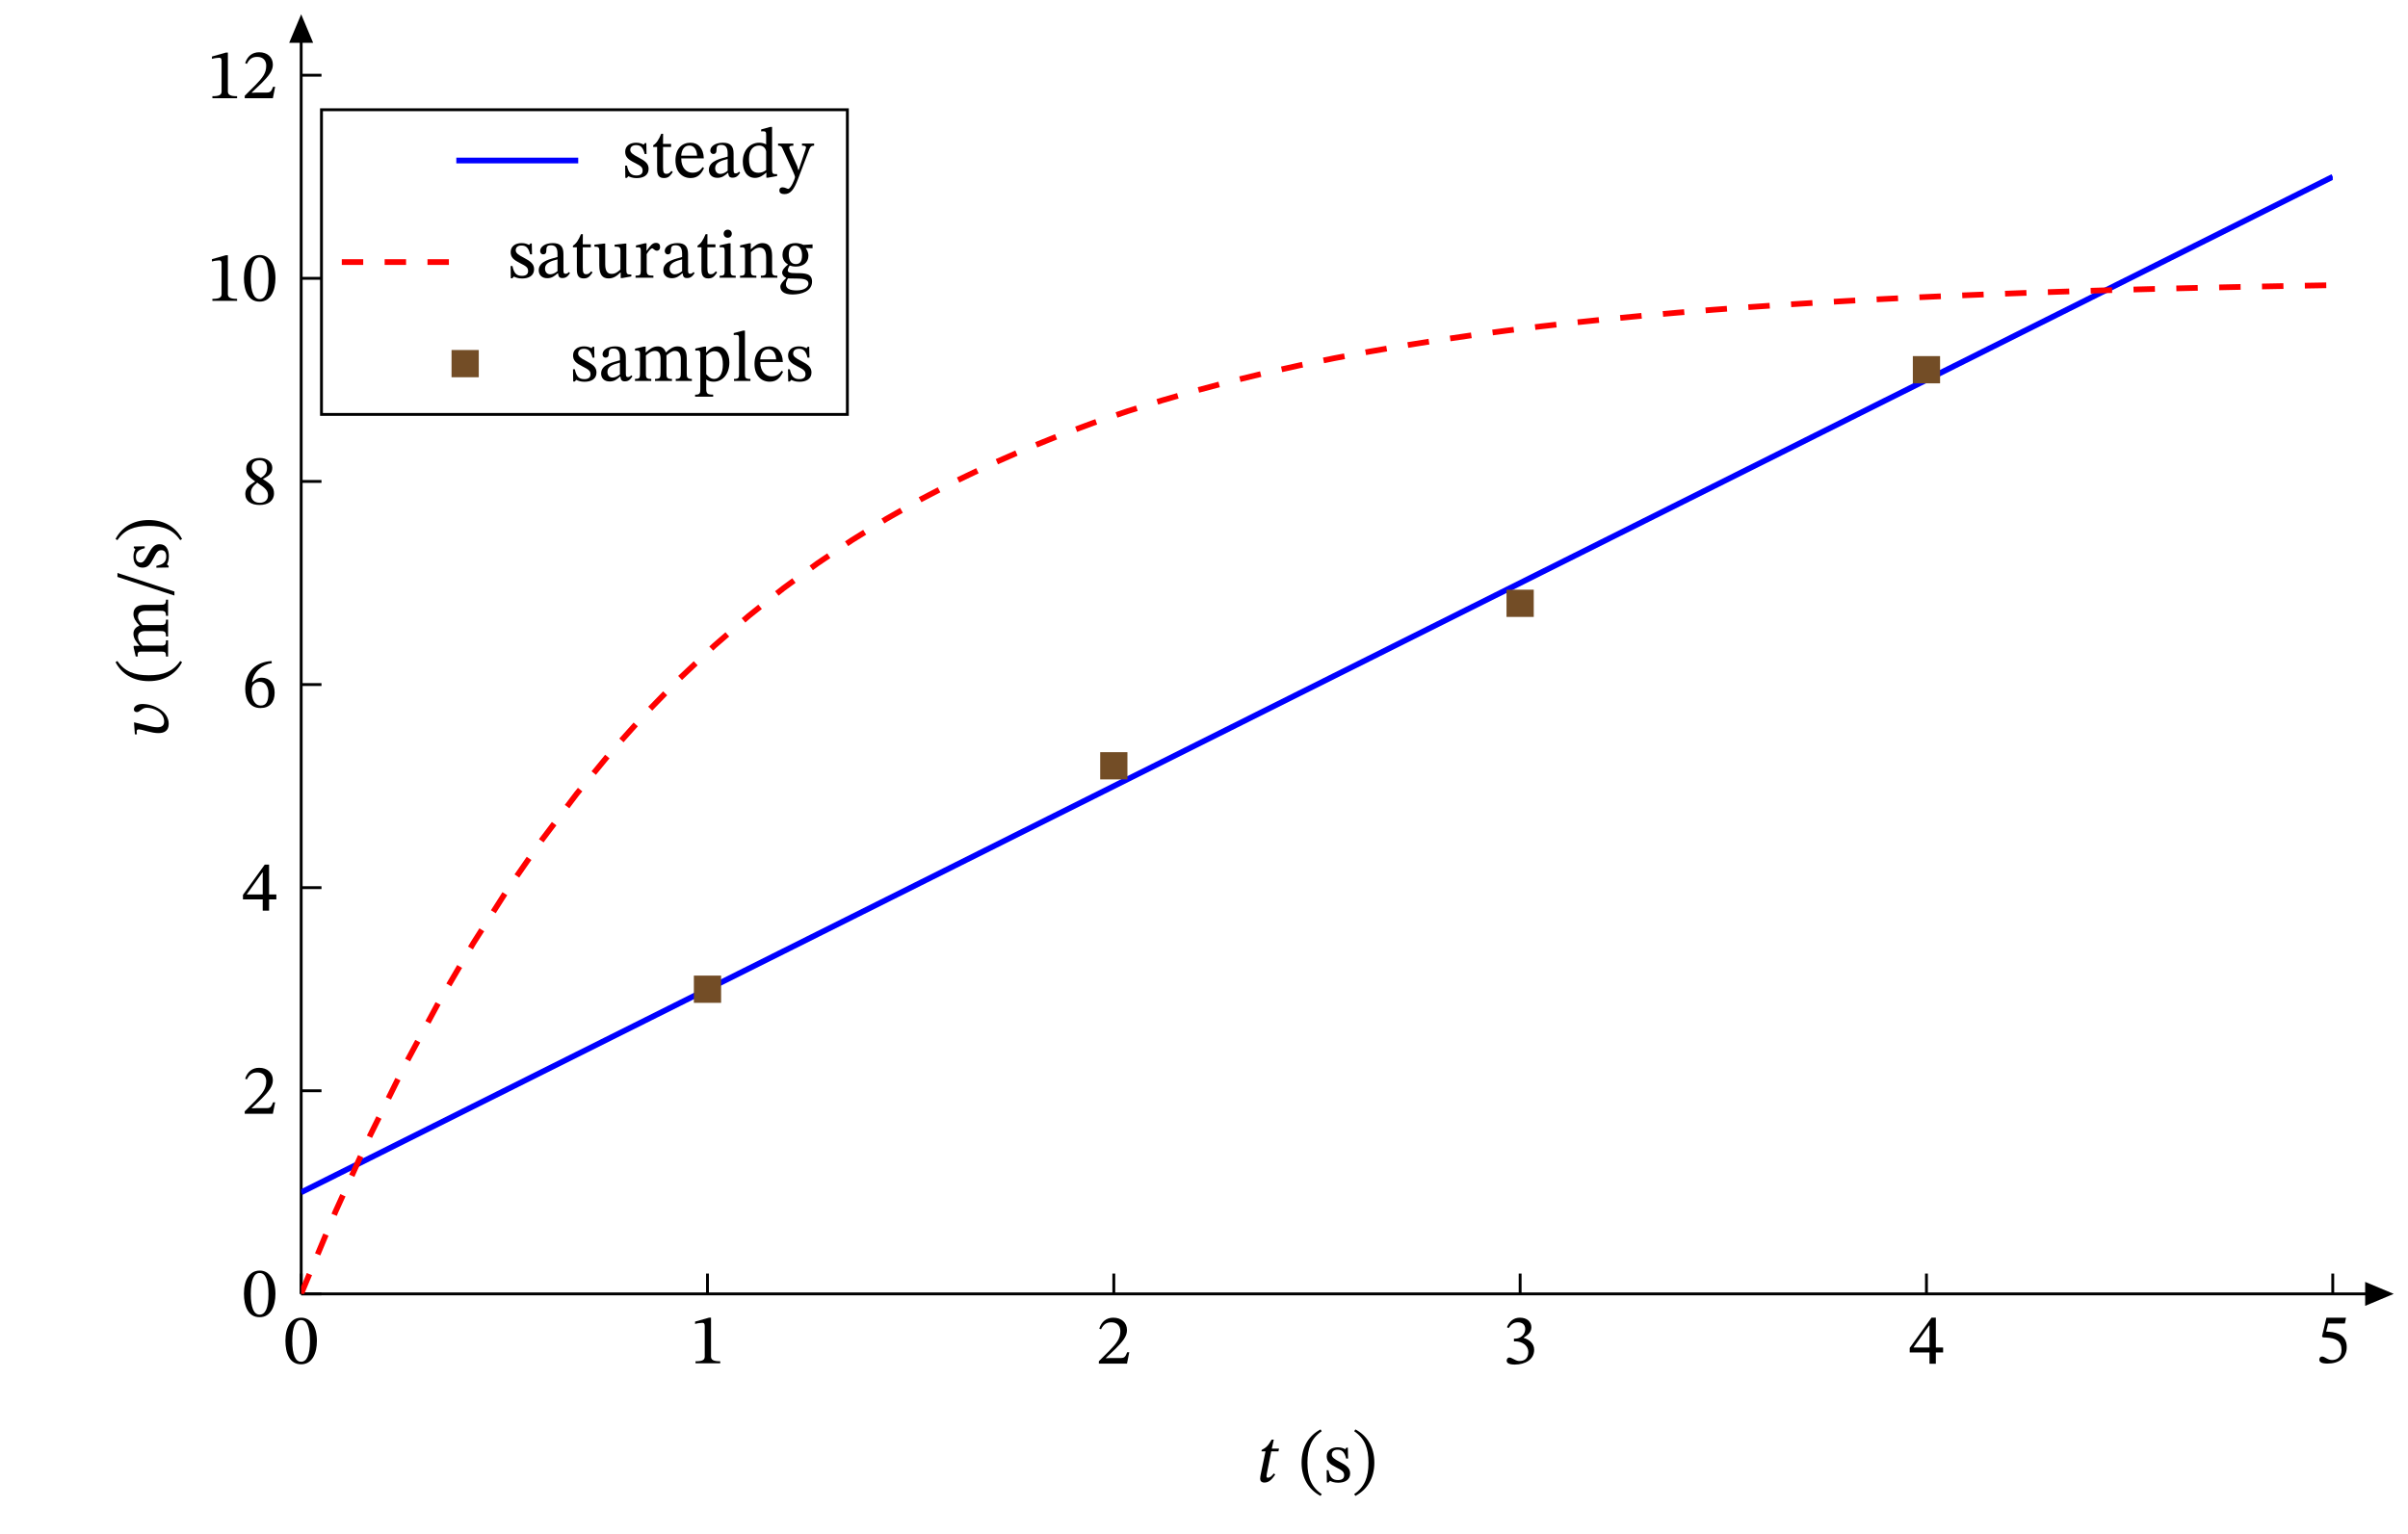
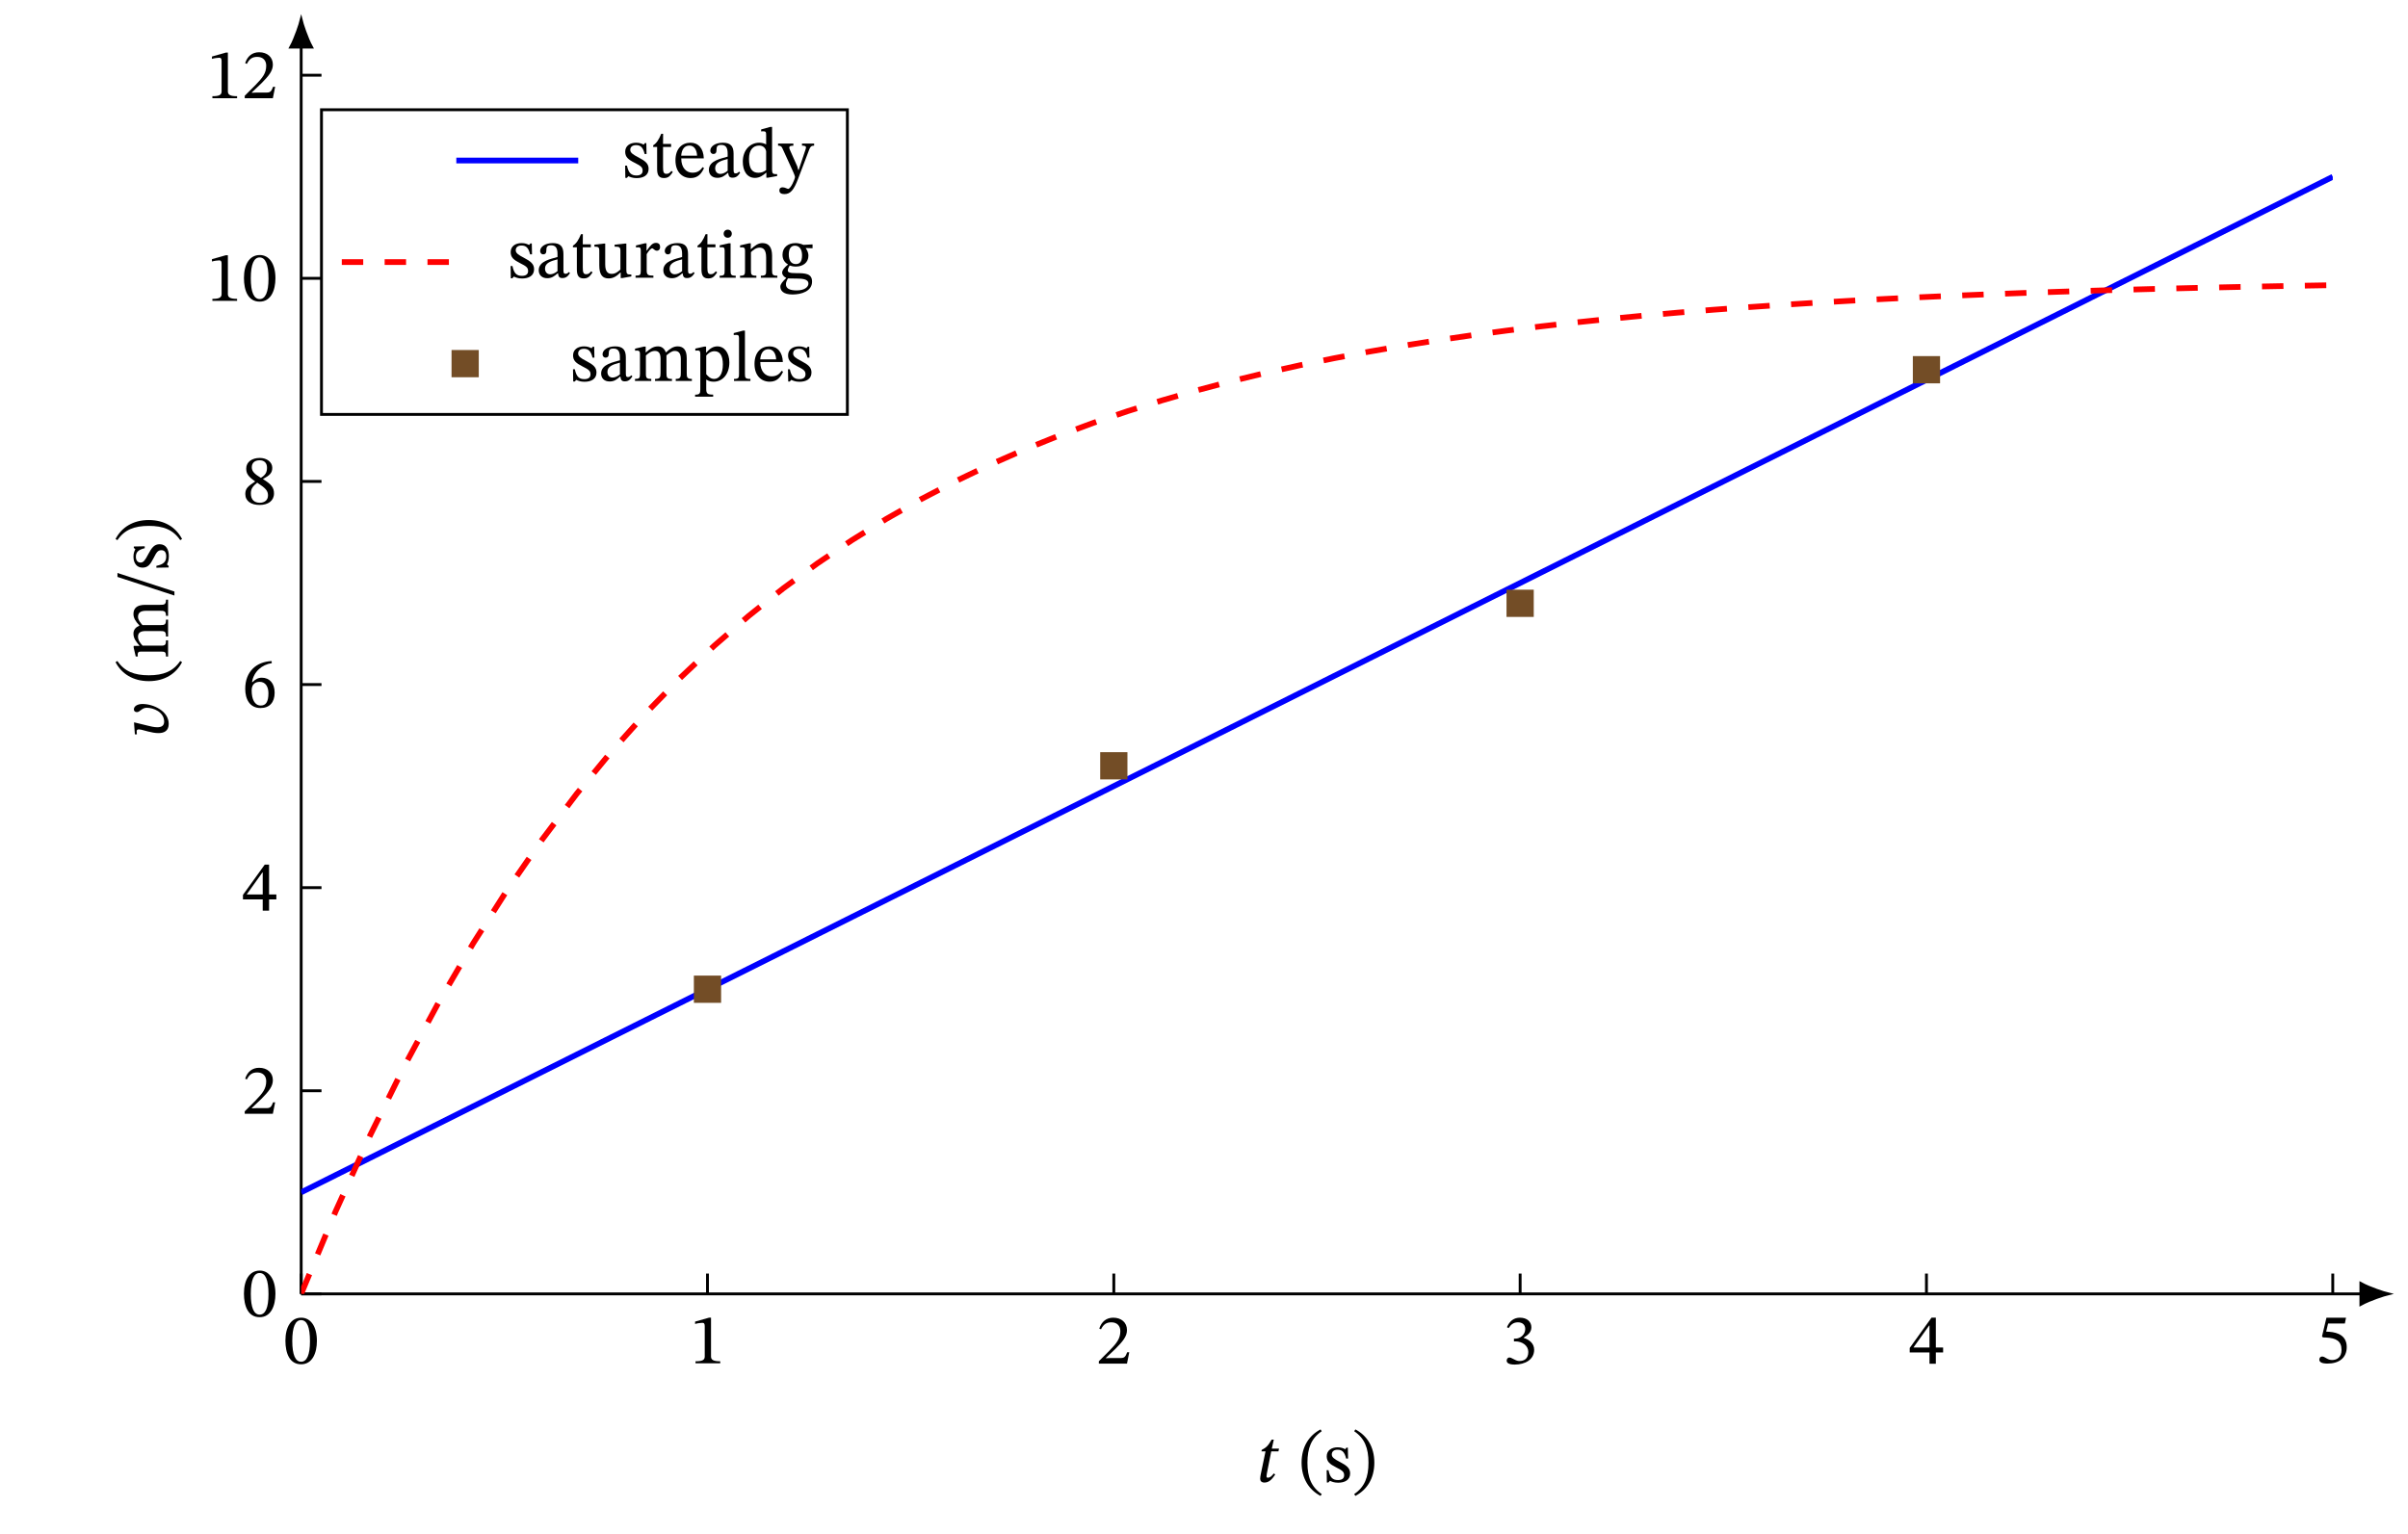
<svg xmlns="http://www.w3.org/2000/svg" viewBox="-1.993 -212.093 335.981 214.085" width="335.981pt" height="214.085pt" role="img" aria-labelledby="tr-title">
  <rect x="-1.993" y="-212.093" width="335.981" height="214.085" fill="#ffffff" />
  <defs>
    <clipPath id="tr-c1">
      <path d="M40.028 -31.518 L323.492 -31.518 L323.492 -201.596 L40.028 -201.596 Z" />
    </clipPath>
    <path id="tr-g1137" d="M468 317 C468 523 378 642 249 642 C104 642 27 510 27 320 C27 143 86 -11 247 -11 C404 -11 468 146 468 317 Z M371 311 C371 119 326 25 247 25 C167 25 123 121 123 315 C123 513 167 608 246 608 C328 608 371 514 371 311 Z" />
    <path id="tr-g1138" d="M426 0 L426 28 C334 28 297 46 297 95 L297 639 L268 639 L74 584 L74 551 C105 561 156 567 176 567 C201 567 209 553 209 518 L209 95 C209 45 174 28 80 28 L80 0 Z" />
    <path id="tr-g1139" d="M464 160 L435 160 C412 100 399 79 346 79 L207 79 L137 76 L137 81 L269 206 C375 313 432 382 432 471 C432 576 353 644 240 644 C143 644 75 588 44 491 L68 481 C105 556 149 579 214 579 C291 579 339 531 339 456 C339 351 289 288 190 186 L38 34 L38 0 L432 0 Z" />
    <path id="tr-g1140" d="M86 498 C120 551 157 579 217 579 C279 579 319 545 319 486 C319 405 248 350 180 350 L161 350 L161 312 L181 312 C277 312 362 253 362 164 C362 66 301 37 238 37 C214 37 200 41 157 63 C122 81 114 86 98 86 C72 86 59 63 59 42 C59 16 81 -13 171 -13 C317 -13 444 57 444 194 C444 283 377 336 297 361 L297 364 C360 404 405 441 405 510 C405 586 346 644 244 644 C162 644 100 598 63 511 Z" />
    <path id="tr-g1141" d="M481 158 L481 227 L379 227 L379 645 L318 645 L13 221 L13 158 L290 158 L290 0 L379 0 L379 158 Z M290 227 L68 227 L68 231 L286 536 L290 536 Z" />
    <path id="tr-g1142" d="M417 549 L433 630 L159 630 L97 369 L109 354 C123 354 128 354 154 352 C292 345 370 304 370 179 C370 75 307 37 236 37 C172 37 139 86 99 86 C74 86 59 66 59 43 C59 6 97 -13 174 -13 C333 -13 443 65 443 219 C443 376 320 423 202 432 L155 435 L182 549 Z" />
    <path id="tr-g1143" d="M415 646 C200 637 45 498 45 257 C45 110 110 -12 259 -12 C385 -12 457 67 457 203 C457 334 386 413 277 413 C225 413 188 391 147 351 L140 352 C165 498 277 596 417 617 Z M370 195 C370 68 330 23 263 23 C176 23 135 112 135 236 C135 323 189 355 247 355 C330 355 370 285 370 195 Z" />
    <path id="tr-g1145" d="M448 150 C448 230 412 278 295 349 L295 352 C388 403 424 436 424 509 C424 588 348 647 249 647 C139 647 59 590 59 499 C59 431 81 390 183 319 L183 316 C90 254 46 222 46 142 C46 40 130 -12 246 -12 C365 -12 448 45 448 150 Z M213 300 C334 222 364 185 364 121 C364 53 312 19 250 19 C174 19 124 60 124 150 C124 219 156 254 213 300 Z M350 511 C350 447 330 408 264 368 C175 422 137 458 137 517 C137 578 179 614 247 614 C311 614 350 577 350 511 Z" />
    <path id="tr-g3347" d="M317 467 L216 467 L244 593 L214 593 C164 506 139 482 75 449 L71 428 L128 428 L60 101 C58 91 53 61 53 44 C53 13 72 -9 114 -9 C193 -9 235 65 264 104 L244 119 C209 74 188 59 159 59 C145 59 142 69 142 80 C142 97 149 130 149 130 L208 428 L309 428 Z" />
    <path id="tr-g1064" d="M45 270 C45 47 150 -112 311 -196 L327 -170 C181 -71 127 66 127 270 C127 474 181 611 327 710 L311 736 C150 652 45 493 45 270 Z" />
    <path id="tr-g274" d="M39 164 L42 -8 L63 -8 L84 15 L86 15 C112 4 142 -11 200 -11 C290 -11 368 25 368 119 C368 193 319 230 228 278 C144 321 111 346 111 385 C111 430 146 451 192 451 C253 451 290 422 312 327 L339 327 L336 480 L316 480 L299 459 L298 459 C273 471 243 485 193 485 C107 485 40 441 40 359 C40 285 81 250 172 204 C265 158 284 139 284 92 C284 45 248 26 198 26 C124 26 86 61 65 164 Z" />
    <path id="tr-g1065" d="M312 270 C312 493 207 652 46 736 L30 710 C176 611 230 474 230 270 C230 66 176 -71 30 -170 L46 -196 C207 -112 312 47 312 270 Z" />
    <path id="tr-g3350" d="M200 476 L53 465 L53 437 C53 437 83 440 99 440 C117 440 123 426 123 409 C123 389 116 365 113 354 L93 278 C82 236 71 183 71 135 C71 58 100 -9 200 -9 C380 -9 479 206 479 358 C479 429 448 479 403 479 C382 479 365 464 365 437 C365 393 426 369 426 299 C426 206 368 55 231 55 C170 55 153 99 153 151 C153 196 166 249 175 284 L222 476 Z" />
    <path id="tr-g268" d="M185 357 C214 384 258 421 310 421 C356 421 390 399 390 314 L390 116 C390 46 384 29 313 29 L313 0 L550 0 L550 29 C478 29 473 47 473 116 L473 359 C506 387 547 421 588 421 C635 421 674 399 674 308 L674 116 C674 55 671 29 603 29 L603 0 L829 0 L829 29 C760 29 757 53 757 116 L757 320 C757 441 706 485 628 485 C575 485 524 456 469 402 L465 402 C445 450 411 485 354 485 C286 485 240 448 186 401 L182 401 L182 482 L158 482 L33 453 L33 424 C33 424 45 426 60 426 C88 426 102 417 102 381 L102 101 C102 41 95 29 32 29 L32 0 L260 0 L260 29 C198 29 185 41 185 97 Z" />
    <path id="tr-g1060" d="M351 709 L296 709 L35 -89 L91 -89 Z" />
    <path id="tr-g275" d="M293 90 C268 62 255 49 223 49 C184 49 175 73 175 144 L175 426 L288 426 L288 468 L175 468 L176 610 L150 610 C114 525 84 478 37 449 L37 426 L92 426 L92 116 C92 26 121 -10 188 -10 C252 -10 273 20 312 74 Z" />
    <path id="tr-g259" d="M415 143 C383 101 352 65 271 65 C191 65 115 128 115 266 L431 266 C426 406 354 485 245 485 C128 485 34 405 34 238 C34 77 127 -10 247 -10 C350 -10 398 53 434 129 Z M114 303 C122 396 162 445 230 445 C301 445 334 377 337 303 Z" />
    <path id="tr-g255" d="M308 62 C314 18 324 -5 368 -5 C419 -5 443 16 476 64 L461 80 C447 65 433 55 414 55 C393 55 384 63 384 104 L384 331 C384 435 343 485 234 485 C125 485 58 431 58 375 C58 342 80 327 100 327 C128 327 144 342 144 373 C144 433 154 454 211 454 C271 454 301 421 301 334 L301 290 C215 263 38 237 38 105 C38 41 80 -7 157 -7 C221 -7 257 21 304 62 Z M301 92 C267 64 231 48 198 48 C155 48 126 79 126 129 C126 207 210 234 301 257 Z" />
    <path id="tr-g258" d="M514 18 L514 45 L493 45 C456 45 443 55 443 107 L443 706 L416 706 L290 671 L290 643 C290 643 307 645 316 645 C355 645 360 636 360 592 L360 461 C329 478 296 485 263 485 C137 485 33 384 33 219 C33 91 91 -8 204 -8 C270 -8 321 30 359 64 L363 64 L363 -5 L386 -5 Z M360 101 C325 77 298 64 251 64 C166 64 120 120 120 258 C120 384 177 445 261 445 C323 445 352 406 360 365 Z" />
    <path id="tr-g280" d="M493 473 L323 473 L323 444 C356 444 379 439 379 419 C379 412 376 401 374 394 L277 104 L270 104 L257 153 L159 373 C153 387 145 404 145 417 C145 434 157 443 202 443 L202 473 L-12 473 L-12 444 C24 444 38 431 48 408 L195 87 C207 60 225 18 225 5 C225 -24 165 -162 129 -162 C115 -162 86 -140 52 -140 C26 -140 6 -153 6 -183 C6 -221 36 -235 77 -235 C162 -235 210 -175 268 -22 L424 388 C438 427 453 444 493 444 Z" />
    <path id="tr-g276" d="M540 45 L530 45 C482 45 470 52 470 111 L470 478 L446 478 L306 463 L306 435 C370 435 387 430 387 377 L387 114 C347 79 315 54 264 54 C212 54 174 84 174 186 L174 478 L152 478 L23 463 L23 435 C77 434 91 430 91 376 L91 173 C91 37 139 -10 222 -10 C286 -10 333 20 386 72 L391 72 L391 -5 L413 -5 L540 18 Z" />
    <path id="tr-g273" d="M183 482 L159 482 L35 452 L35 424 C35 424 46 426 66 426 C102 426 102 408 102 372 L102 97 C102 41 95 29 29 29 L29 0 L279 0 L279 29 C204 29 185 39 185 102 L185 330 C209 370 241 412 264 412 C276 412 296 378 329 378 C351 378 373 394 373 432 C373 466 354 488 315 488 C267 488 237 453 186 379 L183 379 Z" />
    <path id="tr-g263" d="M257 28 C190 28 185 43 185 101 L185 482 L159 482 L33 454 L33 425 C33 425 44 427 58 427 C87 427 102 423 102 380 L102 101 C102 44 99 28 32 28 L32 0 L257 0 Z M145 673 C110 673 88 647 88 617 C88 586 111 560 145 560 C180 560 202 586 202 617 C202 647 180 673 145 673 Z" />
    <path id="tr-g269" d="M481 307 C481 422 438 485 347 485 C284 485 240 449 186 401 L182 401 L183 482 L160 482 L33 453 L33 424 C33 424 43 426 60 426 C87 426 102 418 102 382 L102 101 C102 45 99 28 32 28 L32 0 L261 0 L261 28 C189 28 185 45 185 101 L185 358 C215 385 252 421 306 421 C351 421 398 402 398 282 L398 101 C398 45 395 28 324 28 L324 0 L555 0 L555 28 C488 28 481 45 481 101 Z" />
    <path id="tr-g261" d="M128 184 C81 148 46 106 46 70 C46 42 68 15 102 -2 L102 -6 C48 -58 21 -92 21 -125 C21 -180 60 -235 191 -235 C317 -235 465 -189 465 -55 C465 60 369 64 243 64 C151 64 125 74 125 104 C125 121 141 157 151 171 C177 162 205 156 237 156 C342 156 414 215 414 308 C414 358 392 391 378 411 L378 416 L472 413 L472 467 L343 460 C343 460 298 485 232 485 C126 485 51 422 51 322 C51 257 80 214 128 186 Z M127 -10 C141 -10 160 -11 240 -12 C243 -12 246 -12 249 -12 C316 -13 414 -14 414 -83 C414 -126 367 -178 249 -178 C147 -178 99 -149 99 -91 C99 -70 106 -47 127 -10 Z M225 449 C289 449 325 395 325 314 C325 219 288 191 238 191 C173 191 139 240 139 326 C139 410 173 449 225 449 Z" />
    <path id="tr-g271" d="M176 482 L151 482 L25 454 L25 425 C25 425 44 427 57 427 C90 427 95 414 95 376 L95 -119 C95 -175 85 -192 22 -192 L22 -220 L275 -220 L275 -191 C197 -191 178 -178 178 -113 L178 18 L182 18 C211 -2 245 -10 283 -10 C403 -10 502 91 502 261 C502 392 433 485 334 485 C275 485 227 454 179 398 L176 398 Z M178 356 C197 381 240 417 293 417 C367 417 411 359 411 233 C411 94 358 29 288 29 C232 29 197 74 178 95 Z" />
    <path id="tr-g267" d="M260 29 C188 29 183 43 183 101 L183 706 L158 706 L26 671 L26 644 C26 644 41 646 58 646 C83 646 100 644 100 603 L100 101 C100 45 96 29 30 29 L30 0 L260 0 Z" />
  </defs>
-   <path d="M40.028 -31.518 L328.609 -31.518" fill="none" stroke="#000000" stroke-width="0.399" stroke-miterlimit="10" />
-   <path d="M331.996 -31.518 L328.011 -33.191 L328.011 -29.844 Z" fill="#000000" />
-   <path d="M40.028 -31.518 L40.028 -206.713" fill="none" stroke="#000000" stroke-width="0.399" stroke-miterlimit="10" />
-   <path d="M40.028 -210.1 L38.354 -206.115 L41.702 -206.115 Z" fill="#000000" />
+   <path d="M40.028 -31.518 L327.414 -31.518" fill="none" stroke="#000000" stroke-width="0.399" stroke-miterlimit="10" />
+   <path d="M331.175 -31.518 C330.713 -31.63 328.683 -32.269 327.414 -32.964 L327.414 -30.071 C328.683 -30.766 330.713 -31.405 331.175 -31.518 Z" fill="#000000" stroke="#000000" stroke-width="0.399" stroke-miterlimit="10" />
+   <path d="M40.028 -31.518 L40.028 -205.517" fill="none" stroke="#000000" stroke-width="0.399" stroke-miterlimit="10" />
+   <path d="M40.028 -209.279 C39.915 -208.817 39.276 -206.786 38.581 -205.517 L41.474 -205.517 C40.779 -206.786 40.141 -208.817 40.028 -209.279 Z" fill="#000000" stroke="#000000" stroke-width="0.399" stroke-miterlimit="10" />
  <path d="M40.028 -31.518 L40.028 -34.352" fill="none" stroke="#000000" stroke-width="0.399" stroke-miterlimit="10" />
  <g transform="translate(37.562 -21.801)" fill="#000000">
    <use href="#tr-g1137" transform="translate(0 0) scale(0.00996 -0.00996)" />
  </g>
  <path d="M96.721 -31.518 L96.721 -34.352" fill="none" stroke="#000000" stroke-width="0.399" stroke-miterlimit="10" />
  <g transform="translate(94.255 -21.831)" fill="#000000">
    <use href="#tr-g1138" transform="translate(0 0) scale(0.00996 -0.00996)" />
  </g>
  <path d="M153.414 -31.518 L153.414 -34.352" fill="none" stroke="#000000" stroke-width="0.399" stroke-miterlimit="10" />
  <g transform="translate(150.948 -21.781)" fill="#000000">
    <use href="#tr-g1139" transform="translate(0 0) scale(0.00996 -0.00996)" />
  </g>
  <path d="M210.107 -31.518 L210.107 -34.352" fill="none" stroke="#000000" stroke-width="0.399" stroke-miterlimit="10" />
  <g transform="translate(207.641 -21.781)" fill="#000000">
    <use href="#tr-g1140" transform="translate(0 0) scale(0.00996 -0.00996)" />
  </g>
  <path d="M266.799 -31.518 L266.799 -34.352" fill="none" stroke="#000000" stroke-width="0.399" stroke-miterlimit="10" />
  <g transform="translate(264.334 -21.771)" fill="#000000">
    <use href="#tr-g1141" transform="translate(0 0) scale(0.00996 -0.00996)" />
  </g>
  <path d="M323.492 -31.518 L323.492 -34.352" fill="none" stroke="#000000" stroke-width="0.399" stroke-miterlimit="10" />
  <g transform="translate(321.027 -21.92)" fill="#000000">
    <use href="#tr-g1142" transform="translate(0 0) scale(0.00996 -0.00996)" />
  </g>
  <path d="M40.028 -31.518 L42.862 -31.518" fill="none" stroke="#000000" stroke-width="0.399" stroke-miterlimit="10" />
  <g transform="translate(31.775 -28.374)" fill="#000000">
    <use href="#tr-g1137" transform="translate(0 0) scale(0.00996 -0.00996)" />
  </g>
  <path d="M40.028 -59.864 L42.862 -59.864" fill="none" stroke="#000000" stroke-width="0.399" stroke-miterlimit="10" />
  <g transform="translate(31.775 -56.656)" fill="#000000">
    <use href="#tr-g1139" transform="translate(0 0) scale(0.00996 -0.00996)" />
  </g>
  <path d="M40.028 -88.211 L42.862 -88.211" fill="none" stroke="#000000" stroke-width="0.399" stroke-miterlimit="10" />
  <g transform="translate(31.775 -84.998)" fill="#000000">
    <use href="#tr-g1141" transform="translate(0 0) scale(0.00996 -0.00996)" />
  </g>
  <path d="M40.028 -116.557 L42.862 -116.557" fill="none" stroke="#000000" stroke-width="0.399" stroke-miterlimit="10" />
  <g transform="translate(31.775 -113.399)" fill="#000000">
    <use href="#tr-g1143" transform="translate(0 0) scale(0.00996 -0.00996)" />
  </g>
  <path d="M40.028 -144.903 L42.862 -144.903" fill="none" stroke="#000000" stroke-width="0.399" stroke-miterlimit="10" />
  <g transform="translate(31.775 -141.74)" fill="#000000">
    <use href="#tr-g1145" transform="translate(0 0) scale(0.00996 -0.00996)" />
  </g>
  <path d="M40.028 -173.25 L42.862 -173.25" fill="none" stroke="#000000" stroke-width="0.399" stroke-miterlimit="10" />
  <g transform="translate(26.844 -170.107)" fill="#000000">
    <use href="#tr-g1138" transform="translate(0 0) scale(0.00996 -0.00996)" />
    <use href="#tr-g1137" transform="translate(4.932 0) scale(0.00996 -0.00996)" />
  </g>
  <path d="M40.028 -201.596 L42.862 -201.596" fill="none" stroke="#000000" stroke-width="0.399" stroke-miterlimit="10" />
  <g transform="translate(26.844 -198.388)" fill="#000000">
    <use href="#tr-g1138" transform="translate(0 0) scale(0.00996 -0.00996)" />
    <use href="#tr-g1139" transform="translate(4.932 0) scale(0.00996 -0.00996)" />
  </g>
  <g transform="translate(173.307 -5.274)" fill="#000000">
    <use href="#tr-g3347" transform="translate(0 0) scale(0.00996 -0.00996)" />
    <use href="#tr-g1064" transform="translate(5.858 0) scale(0.00996 -0.00996)" />
    <use href="#tr-g274" transform="translate(9.415 0) scale(0.00996 -0.00996)" />
    <use href="#tr-g1065" transform="translate(13.35 0) scale(0.00996 -0.00996)" />
  </g>
  <g transform="matrix(0 -1 1 0 21.458 -109.073)" fill="#000000">
    <use href="#tr-g3350" transform="translate(0 0) scale(0.00996 -0.00996)" />
    <use href="#tr-g1064" transform="translate(7.512 0) scale(0.00996 -0.00996)" />
    <use href="#tr-g268" transform="translate(11.068 0) scale(0.00996 -0.00996)" />
    <use href="#tr-g1060" transform="translate(19.557 0) scale(0.00996 -0.00996)" />
    <use href="#tr-g274" transform="translate(23.402 0) scale(0.00996 -0.00996)" />
    <use href="#tr-g1065" transform="translate(27.337 0) scale(0.00996 -0.00996)" />
  </g>
  <g clip-path="url(#tr-c1)">
    <path d="M40.028 -45.691 L44.832 -48.093 L49.637 -50.495 L54.441 -52.898 L59.246 -55.3 L64.05 -57.702 L68.855 -60.104 L73.659 -62.507 L78.464 -64.909 L83.268 -67.311 L88.073 -69.713 L92.877 -72.115 L97.682 -74.518 L102.486 -76.92 L107.291 -79.322 L112.095 -81.724 L116.9 -84.127 L121.704 -86.529 L126.509 -88.931 L131.313 -91.333 L136.118 -93.736 L140.922 -96.138 L145.726 -98.54 L150.531 -100.942 L155.335 -103.345 L160.14 -105.747 L164.944 -108.149 L169.749 -110.551 L174.553 -112.954 L179.358 -115.356 L184.162 -117.758 L188.967 -120.16 L193.771 -122.563 L198.576 -124.965 L203.38 -127.367 L208.185 -129.769 L212.989 -132.172 L217.794 -134.574 L222.598 -136.976 L227.403 -139.378 L232.207 -141.78 L237.012 -144.183 L241.816 -146.585 L246.621 -148.987 L251.425 -151.389 L256.23 -153.792 L261.034 -156.194 L265.839 -158.596 L270.643 -160.998 L275.448 -163.401 L280.252 -165.803 L285.057 -168.205 L289.861 -170.607 L294.666 -173.01 L299.47 -175.412 L304.274 -177.814 L309.079 -180.216 L313.883 -182.619 L318.688 -185.021 L323.492 -187.423" fill="none" stroke="#0000ff" stroke-width="0.797" stroke-miterlimit="10" />
    <path d="M40.028 -31.518 L44.832 -43.034 L49.637 -53.615 L54.441 -63.335 L59.246 -72.266 L64.05 -80.472 L68.855 -88.01 L73.659 -94.936 L78.464 -101.3 L83.268 -107.146 L88.073 -112.517 L92.877 -117.452 L97.682 -121.986 L102.486 -126.151 L107.291 -129.978 L112.095 -133.494 L116.9 -136.724 L121.704 -139.692 L126.509 -142.419 L131.313 -144.924 L136.118 -147.226 L140.922 -149.34 L145.726 -151.283 L150.531 -153.068 L155.335 -154.708 L160.14 -156.214 L164.944 -157.599 L169.749 -158.87 L174.553 -160.039 L179.358 -161.112 L184.162 -162.098 L188.967 -163.005 L193.771 -163.837 L198.576 -164.602 L203.38 -165.305 L208.185 -165.95 L212.989 -166.543 L217.794 -167.088 L222.598 -167.589 L227.403 -168.049 L232.207 -168.471 L237.012 -168.86 L241.816 -169.216 L246.621 -169.544 L251.425 -169.845 L256.23 -170.122 L261.034 -170.376 L265.839 -170.61 L270.643 -170.824 L275.448 -171.021 L280.252 -171.202 L285.057 -171.369 L289.861 -171.522 L294.666 -171.662 L299.47 -171.791 L304.274 -171.91 L309.079 -172.018 L313.883 -172.118 L318.688 -172.21 L323.492 -172.295" fill="none" stroke="#ff0000" stroke-width="0.797" stroke-dasharray="2.989 2.989" stroke-miterlimit="10" />
    <path d="M95.02 -72.336 L98.422 -72.336 L98.422 -75.738 L95.02 -75.738 Z" fill="#734d26" stroke="#734d26" stroke-width="0.399" stroke-miterlimit="10" />
    <path d="M151.713 -103.518 L155.114 -103.518 L155.114 -106.919 L151.713 -106.919 Z" fill="#734d26" stroke="#734d26" stroke-width="0.399" stroke-miterlimit="10" />
    <path d="M208.406 -126.195 L211.807 -126.195 L211.807 -129.596 L208.406 -129.596 Z" fill="#734d26" stroke="#734d26" stroke-width="0.399" stroke-miterlimit="10" />
    <path d="M265.099 -158.793 L268.5 -158.793 L268.5 -162.195 L265.099 -162.195 Z" fill="#734d26" stroke="#734d26" stroke-width="0.399" stroke-miterlimit="10" />
  </g>
  <path d="M42.862 -154.258 L116.239 -154.258 L116.239 -196.777 L42.862 -196.777 Z" fill="#ffffff" stroke="#000000" stroke-width="0.399" stroke-miterlimit="10" />
  <g transform="translate(84.841 -187.345)" fill="#000000">
    <use href="#tr-g274" transform="translate(0 0) scale(0.00996 -0.00996)" />
    <use href="#tr-g275" transform="translate(3.935 0) scale(0.00996 -0.00996)" />
    <use href="#tr-g259" transform="translate(7.073 0) scale(0.00996 -0.00996)" />
    <use href="#tr-g255" transform="translate(11.696 0) scale(0.00996 -0.00996)" />
    <use href="#tr-g258" transform="translate(16.478 0) scale(0.00996 -0.00996)" />
    <use href="#tr-g280" transform="translate(21.848 0) scale(0.00996 -0.00996)" />
  </g>
  <path d="M61.677 -189.691 L78.685 -189.691" fill="none" stroke="#0000ff" stroke-width="0.797" stroke-miterlimit="10" />
  <g transform="translate(68.861 -173.336)" fill="#000000">
    <use href="#tr-g274" transform="translate(0 0) scale(0.00996 -0.00996)" />
    <use href="#tr-g255" transform="translate(3.935 0) scale(0.00996 -0.00996)" />
    <use href="#tr-g275" transform="translate(8.717 0) scale(0.00996 -0.00996)" />
    <use href="#tr-g276" transform="translate(11.856 0) scale(0.00996 -0.00996)" />
    <use href="#tr-g273" transform="translate(17.534 0) scale(0.00996 -0.00996)" />
    <use href="#tr-g255" transform="translate(21.32 0) scale(0.00996 -0.00996)" />
    <use href="#tr-g275" transform="translate(26.102 0) scale(0.00996 -0.00996)" />
    <use href="#tr-g263" transform="translate(29.24 0) scale(0.00996 -0.00996)" />
    <use href="#tr-g269" transform="translate(32.08 0) scale(0.00996 -0.00996)" />
    <use href="#tr-g261" transform="translate(37.818 0) scale(0.00996 -0.00996)" />
  </g>
  <path d="M45.697 -175.518 L62.705 -175.518" fill="none" stroke="#ff0000" stroke-width="0.797" stroke-dasharray="2.989 2.989" stroke-miterlimit="10" />
  <g transform="translate(77.568 -158.923)" fill="#000000">
    <use href="#tr-g274" transform="translate(0 0) scale(0.00996 -0.00996)" />
    <use href="#tr-g255" transform="translate(3.935 0) scale(0.00996 -0.00996)" />
    <use href="#tr-g268" transform="translate(8.717 0) scale(0.00996 -0.00996)" />
    <use href="#tr-g271" transform="translate(17.205 0) scale(0.00996 -0.00996)" />
    <use href="#tr-g267" transform="translate(22.555 0) scale(0.00996 -0.00996)" />
    <use href="#tr-g259" transform="translate(25.375 0) scale(0.00996 -0.00996)" />
    <use href="#tr-g274" transform="translate(29.998 0) scale(0.00996 -0.00996)" />
  </g>
  <path d="M61.208 -159.644 L64.609 -159.644 L64.609 -163.045 L61.208 -163.045 Z" fill="#734d26" stroke="#734d26" stroke-width="0.399" stroke-miterlimit="10" />
</svg>
